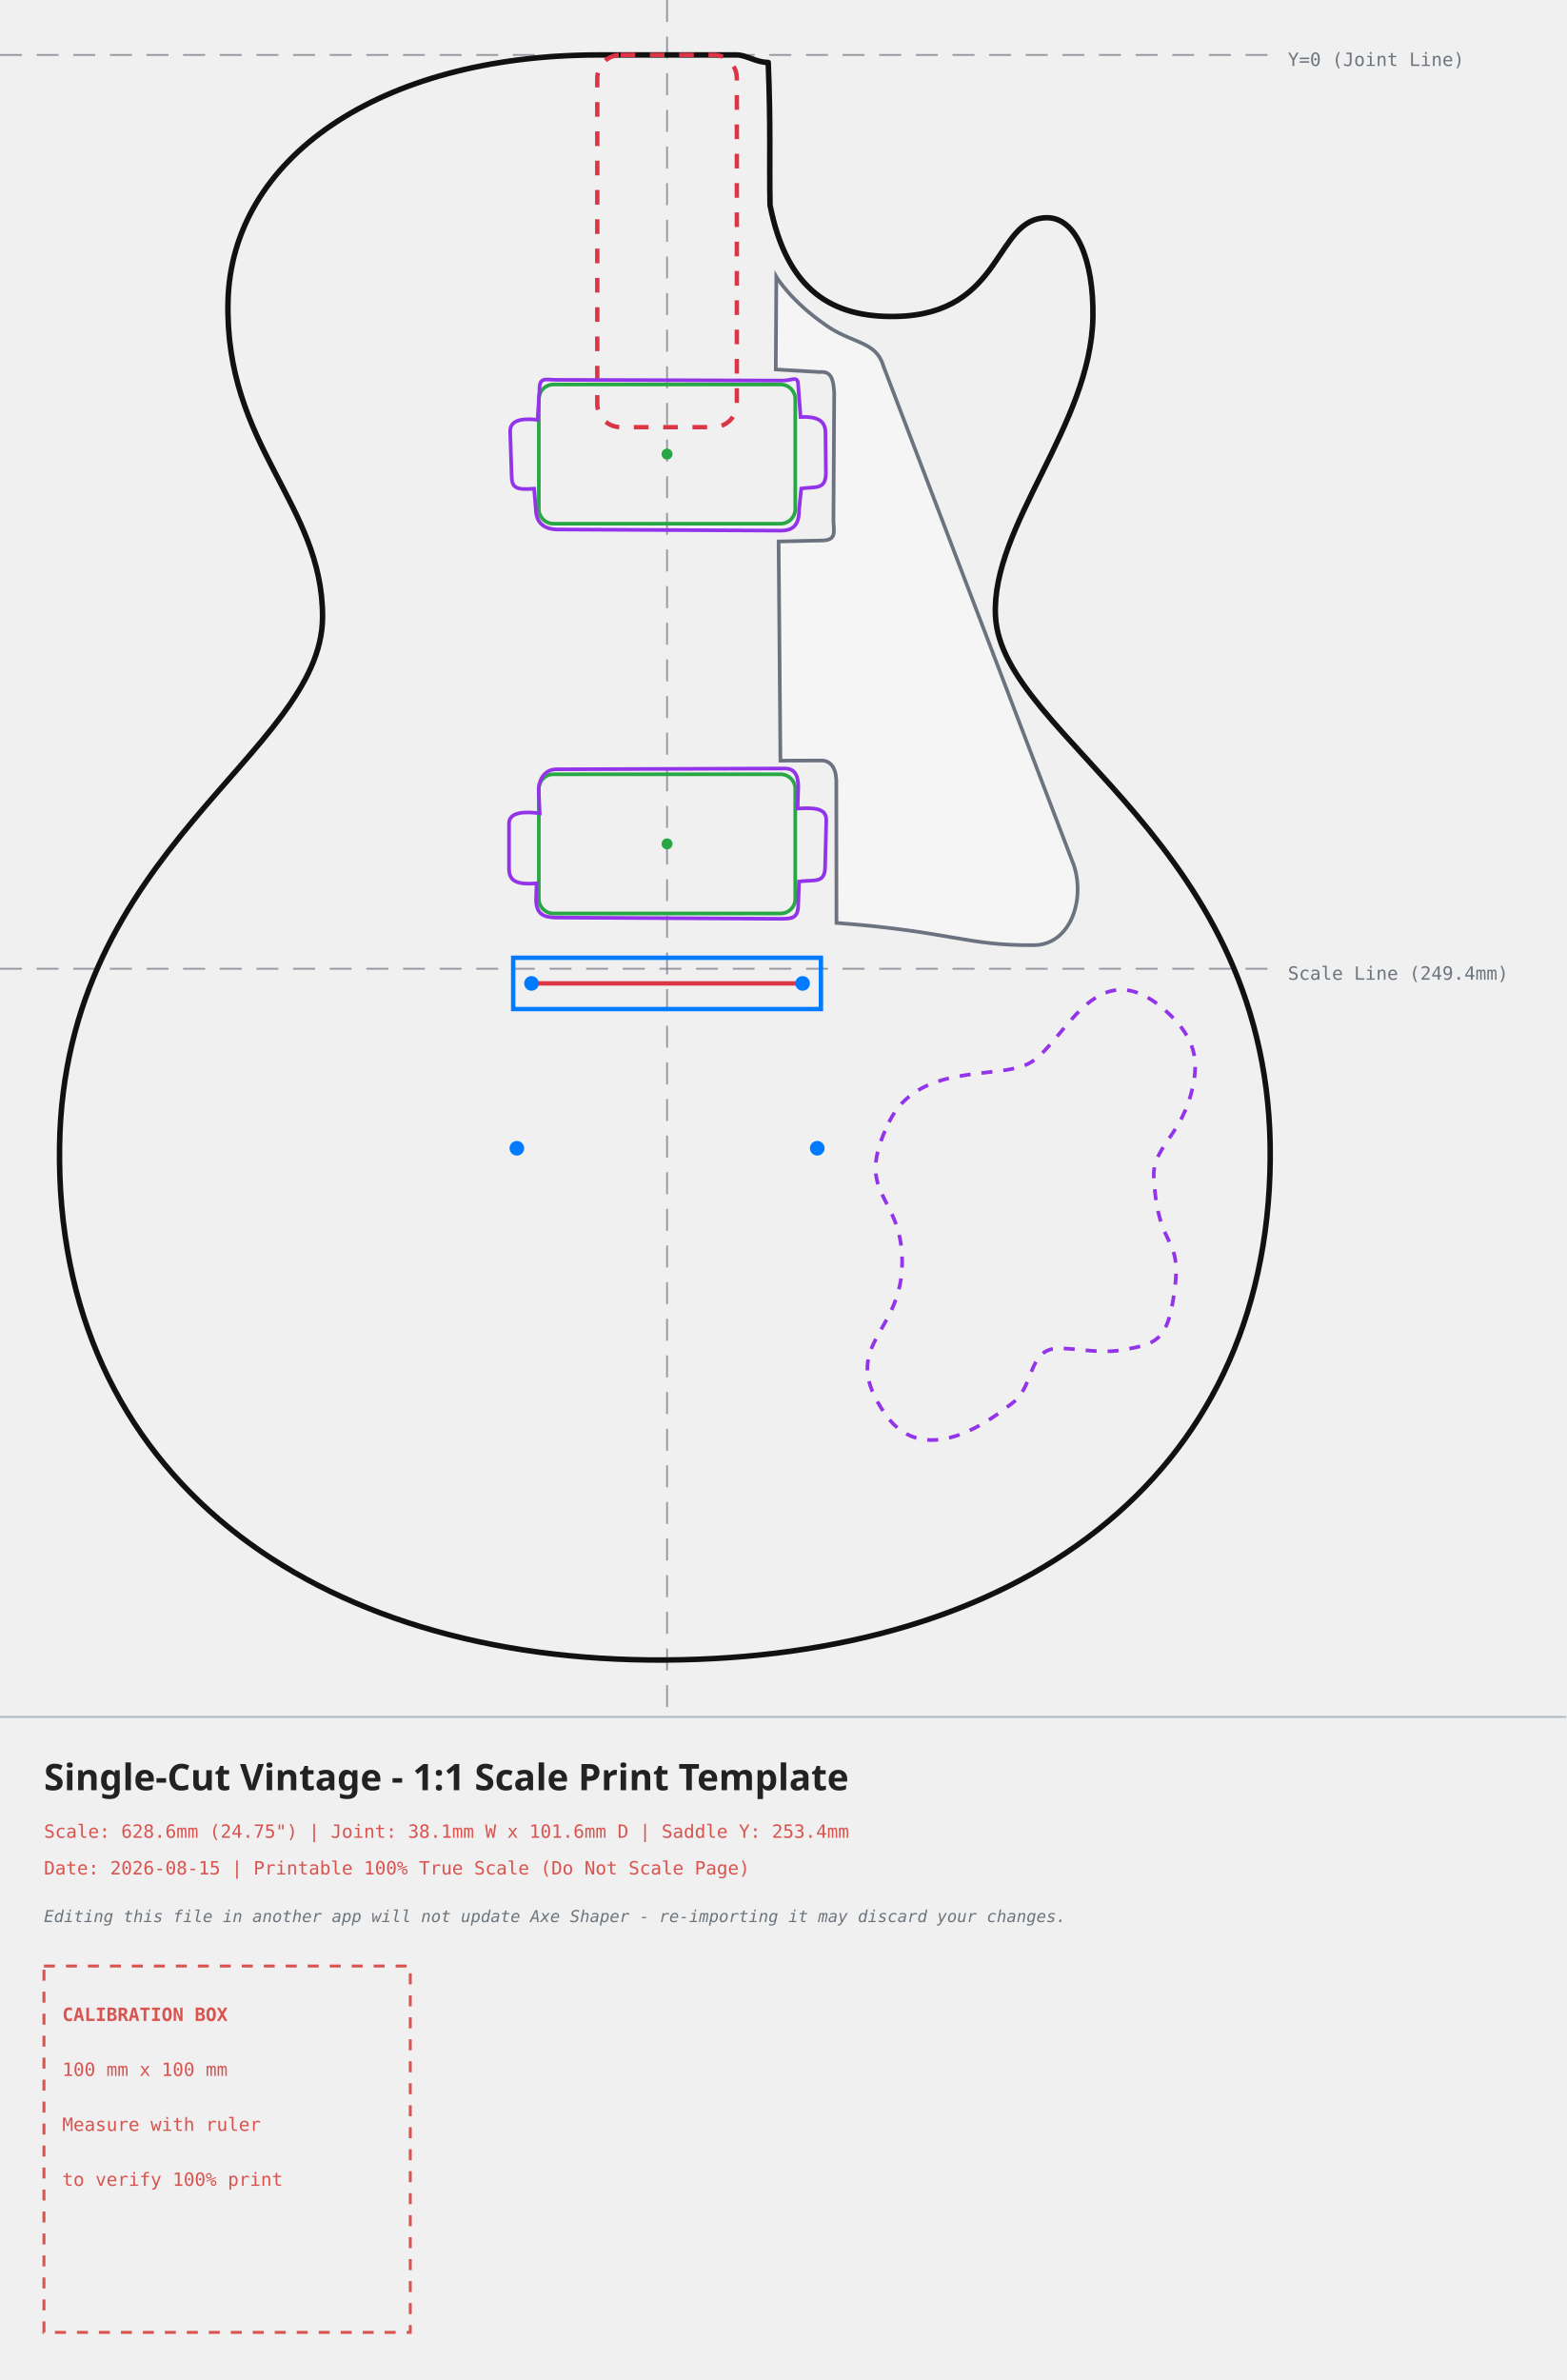
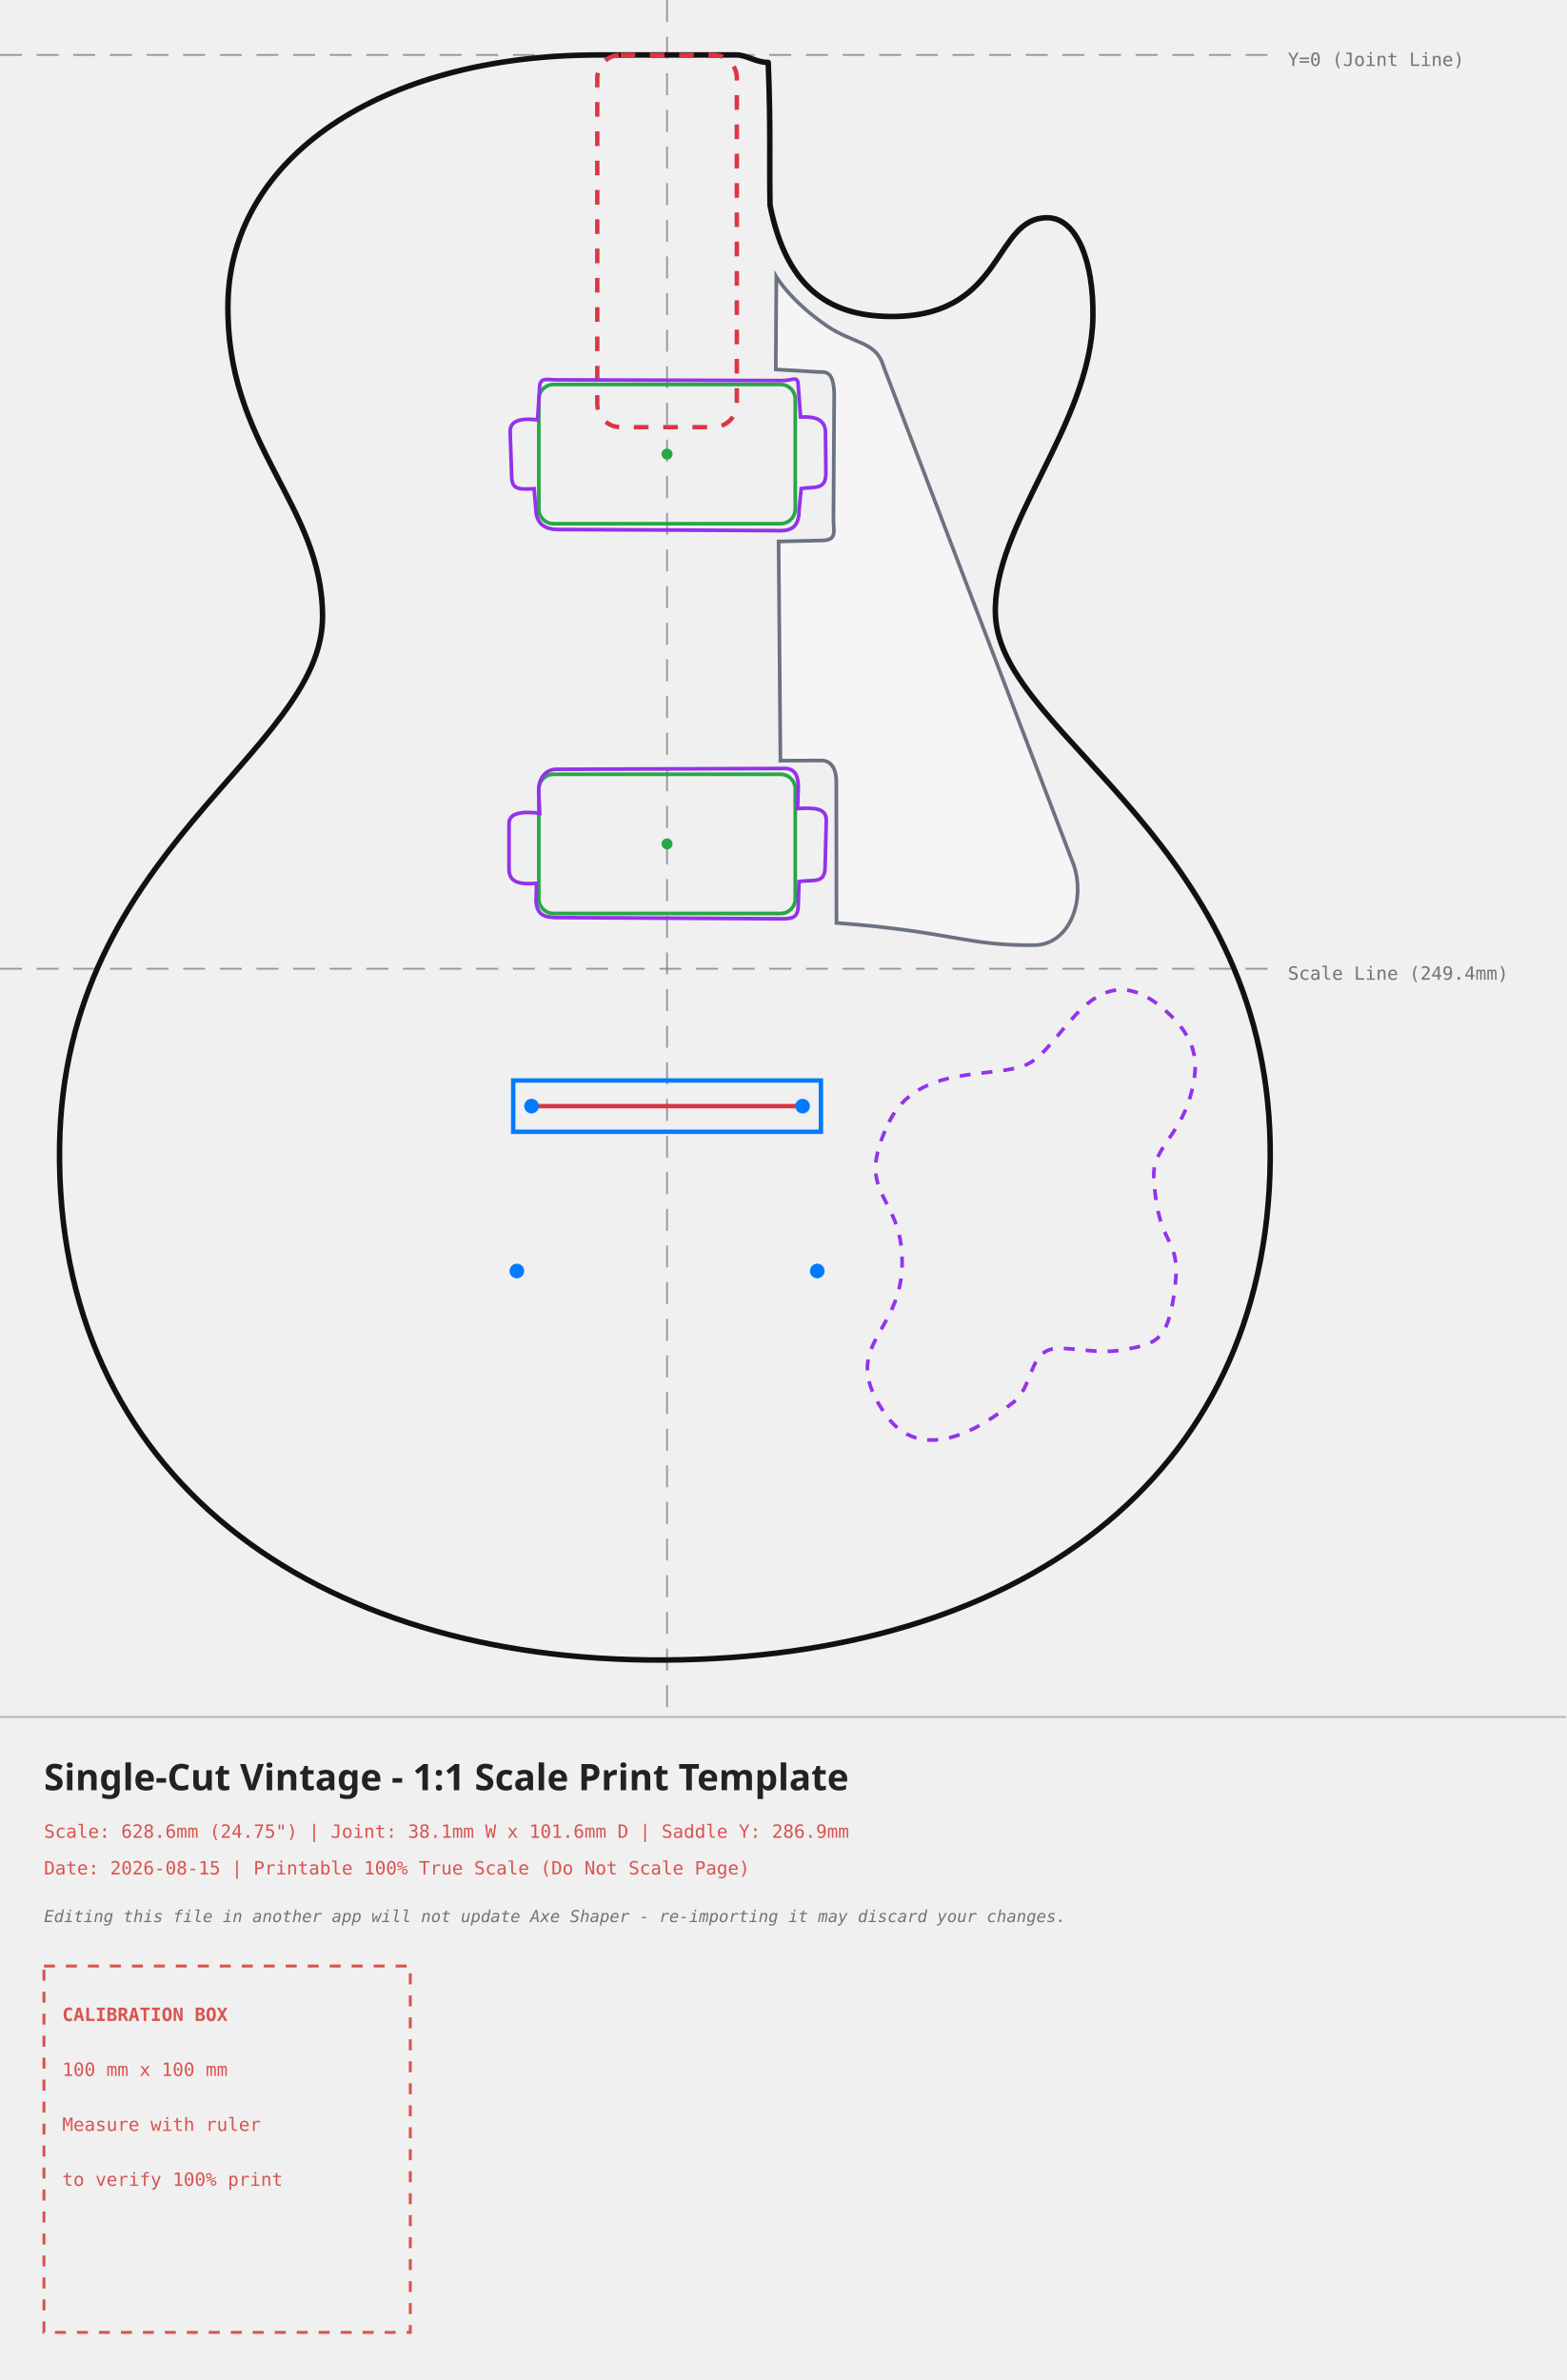
<svg xmlns="http://www.w3.org/2000/svg" width="427.56mm" height="649.69mm" viewBox="-182.09 -15.00 427.56 649.69">
  <style>
    .body-line { fill: none; stroke: #111111; stroke-width: 1.5; stroke-linecap: round; stroke-linejoin: round; }
    .neck-pocket { fill: none; stroke: #dc3545; stroke-width: 1.2; stroke-dasharray: 4,4; }
    .pickup-rout { fill: none; stroke: #28a745; stroke-width: 1.0; }
    .bridge-rout { fill: none; stroke: #007bff; stroke-width: 1.2; }
    .back-route { fill: none; stroke: #9333ea; stroke-width: 1.0; stroke-dasharray: 3,3; }
    .front-route { fill: none; stroke: #9333ea; stroke-width: 1.0; }
    .pickguard { fill: #ffffff; fill-opacity: 0.35; stroke: #6b7280; stroke-width: 1.0; }
    .center-axis { fill: none; stroke: #6c757d; stroke-width: 0.5; stroke-dasharray: 6,4; opacity: 0.7; }
    .calibration-box { fill: none; stroke: #d9534f; stroke-width: 0.8; stroke-dasharray: 3,3; }
    .band-rule { fill: none; stroke: #adb5bd; stroke-width: 0.5; }
    .text-label { font-family: monospace, sans-serif; font-size: 5px; fill: #d9534f; }
    .disclaimer-label { font-family: monospace, sans-serif; font-size: 4.5px; font-style: italic; fill: #6c757d; }
    .axis-label { font-family: monospace, sans-serif; font-size: 5px; fill: #6c757d; }
    .title-label { font-family: sans-serif; font-size: 10px; font-weight: bold; fill: #222222; }
  </style>
  <g>
    <line x1="0" y1="-15.00" x2="0" y2="453.69" class="center-axis" />
    <line x1="-182.09" y1="0" x2="165.47" y2="0" class="center-axis" />
    <text x="169.47" y="3" class="axis-label">Y=0 (Joint Line)</text>
    <line x1="-182.09" y1="249.45" x2="165.47" y2="249.45" class="center-axis" stroke="#007bff" />
    <text x="169.47" y="252.45" class="axis-label" fill="#007bff">Scale Line (249.4mm)</text>
    <path d="M 60.60 291.31 C 68.61 274.92, 89.91 279.75, 98.54 275.42 C 108.45 270.45, 116.69 243.83, 135.92 260.74 C 144.83 268.57, 144.89 275.12, 143.53 281.56 C 140.68 295.11, 132.42 297.97, 132.88 306.39 C 134.03 327.31, 140.90 321.17, 138.41 338.25 C 136.53 351.17, 133.51 351.87, 124.23 353.52 C 116.90 354.82, 108.31 352.17, 104.48 353.42 C 98.79 355.29, 99.70 363.88, 94.38 367.92 C 90.57 370.82, 70.87 387.25, 59.62 371.11 C 46.25 351.93, 64.25 349.73, 64.18 329.47 C 64.12 310.39, 50.62 311.71, 60.60 291.31 Z" class="back-route" />
    <path d="M -19.05 0.00 C -78.75 0.15, -118.90 28.39, -119.85 67.21 C -120.81 106.81, -93.94 122.39, -94.04 153.45 C -94.16 190.65, -164.70 216.79, -165.83 297.94 C -167.09 387.96, -96.33 438.69, -0.61 438.15 C 95.11 437.61, 163.82 389.41, 164.65 301.49 C 165.47 214.95, 91.28 186.54, 89.65 153.11 C 88.45 128.49, 115.77 101.13, 116.25 71.54 C 116.51 55.93, 111.65 44.53, 103.88 44.44 C 89.13 44.27, 92.22 70.81, 62.45 71.38 C 45.27 71.71, 32.77 64.53, 28.11 41.00 C 27.89 28.06, 28.33 20.13, 27.62 2.05 C 24.23 2.03, 21.64 0.00, 19.05 0.00 C 19.05 0.00, -19.05 0.00, -19.05 0.00 Z" class="body-line" />
    <path d="M 29.83 60.55 C 29.83 60.55, 33.81 67.32, 43.84 74.10 C 50.95 78.91, 57.13 78.14, 59.10 85.04 C 59.10 85.04, 111.06 221.24, 111.06 221.24 C 114.23 230.94, 109.90 242.92, 100.20 243.01 C 81.64 243.19, 77.61 239.30, 46.25 236.93 C 46.25 236.93, 46.21 198.00, 46.21 198.00 C 46.07 194.30, 44.42 192.61, 42.15 192.60 C 42.15 192.60, 30.95 192.64, 30.95 192.64 C 30.95 192.64, 30.45 132.81, 30.45 132.81 C 30.45 132.81, 42.84 132.53, 42.84 132.53 C 46.30 132.22, 45.48 130.09, 45.42 127.10 C 45.42 127.10, 45.63 92.27, 45.63 92.27 C 45.43 88.75, 44.91 86.24, 41.71 86.56 C 41.71 86.56, 29.68 85.85, 29.68 85.85 C 29.68 85.85, 29.83 60.55, 29.83 60.55 Z" class="pickguard" style="fill:#ffffff" />
    <rect x="-19.05" y="0" width="38.1" height="101.6" rx="6.35" ry="6.35" class="neck-pocket" />
    <g transform="translate(0, 108.9578) rotate(0)">
      <rect x="-35.00" y="-19.00" width="70" height="38" rx="4" ry="4" class="pickup-rout" />
      <circle cx="0" cy="0" r="1.5" fill="#28a745" />
    </g>
    <g transform="translate(0, 215.3635) rotate(0)">
      <rect x="-35.00" y="-19.00" width="70" height="38" rx="4" ry="4" class="pickup-rout" />
      <circle cx="0" cy="0" r="1.5" fill="#28a745" />
    </g>
    <path d="M -30.22 88.69 C -30.22 88.69, 31.69 88.89, 31.69 88.89 C 34.60 88.78, 35.79 87.36, 35.82 90.51 C 35.82 90.51, 36.45 98.83, 36.45 98.83 C 40.78 98.63, 43.23 99.70, 43.25 103.09 C 43.25 103.09, 43.36 114.30, 43.36 114.30 C 43.23 118.70, 40.72 117.81, 36.63 118.35 C 36.63 118.35, 36.06 123.96, 36.06 123.96 C 36.09 128.13, 34.60 129.85, 31.04 129.85 C 31.04 129.85, -30.15 129.54, -30.15 129.54 C -32.96 129.43, -35.73 128.28, -35.82 124.00 C -35.82 124.00, -36.29 118.41, -36.29 118.41 C -41.33 118.76, -42.41 118.22, -42.43 114.66 C -42.43 114.66, -42.83 102.72, -42.83 102.72 C -42.85 99.21, -38.47 99.23, -35.35 99.62 C -35.35 99.62, -34.82 91.48, -34.82 91.48 C -34.91 87.78, -33.14 88.69, -30.22 88.69 Z" class="front-route" />
    <path d="M -30.22 195.00 C -30.22 195.00, 31.89 194.78, 31.89 194.78 C 34.80 194.67, 35.79 196.58, 35.82 199.73 C 35.82 199.73, 35.63 205.71, 35.63 205.71 C 39.96 205.50, 43.45 205.46, 43.47 208.85 C 43.47 208.85, 43.14 221.85, 43.14 221.85 C 43.01 226.25, 40.13 225.09, 36.03 225.63 C 36.03 225.63, 35.83 231.34, 35.83 231.34 C 35.87 235.51, 34.60 235.81, 31.04 235.81 C 31.04 235.81, -30.40 235.48, -30.40 235.48 C -33.20 235.37, -35.67 234.95, -35.76 230.68 C -35.76 230.68, -35.61 226.14, -35.61 226.14 C -40.65 226.49, -43.12 225.77, -43.14 222.20 C -43.14 222.20, -43.14 209.80, -43.14 209.80 C -43.16 206.28, -37.88 206.62, -34.76 207.01 C -34.76 207.01, -35.04 201.14, -35.04 201.14 C -35.14 197.45, -33.14 195.00, -30.22 195.00 Z" class="front-route" />
-     <g transform="translate(0, 253.45)">
+     <g transform="translate(0, 286.95)">
      <rect x="-42.00" y="-7.00" width="84" height="14" class="bridge-rout" />
      <line x1="-37.00" y1="0" x2="37.00" y2="0" stroke="#dc3545" stroke-width="1.2" />
      <circle cx="-37" cy="0" r="2" fill="#007bff" />
      <circle cx="37" cy="0" r="2" fill="#007bff" />
      <circle cx="-41" cy="45" r="2" fill="#007bff" />
      <circle cx="41" cy="45" r="2" fill="#007bff" />
    </g>
  </g>
  <g>
    <line x1="-182.09" y1="453.69" x2="245.47" y2="453.69" class="band-rule" />
    <text x="-170.09" y="473.69" class="title-label">Single-Cut Vintage - 1:1 Scale Print Template</text>
-     <text x="-170.09" y="486.69" class="text-label">Scale: 628.6mm (24.75") | Joint: 38.1mm W x 101.6mm D | Saddle Y: 253.4mm</text>
+     <text x="-170.09" y="486.69" class="text-label">Scale: 628.6mm (24.75") | Joint: 38.1mm W x 101.6mm D | Saddle Y: 286.9mm</text>
    <text x="-170.09" y="496.69" class="text-label">Date: 2026-08-15 | Printable 100% True Scale (Do Not Scale Page)</text>
    <text x="-170.09" y="509.69" class="disclaimer-label">Editing this file in another app will not update Axe Shaper - re-importing it may discard your changes.</text>
    <g transform="translate(-170.09, 521.69)">
      <rect x="0" y="0" width="100" height="100" class="calibration-box" />
      <text x="5" y="15" class="text-label" font-weight="bold">CALIBRATION BOX</text>
      <text x="5" y="30" class="text-label">100 mm x 100 mm</text>
      <text x="5" y="45" class="text-label">Measure with ruler</text>
      <text x="5" y="60" class="text-label">to verify 100% print</text>
    </g>
  </g>
</svg>
